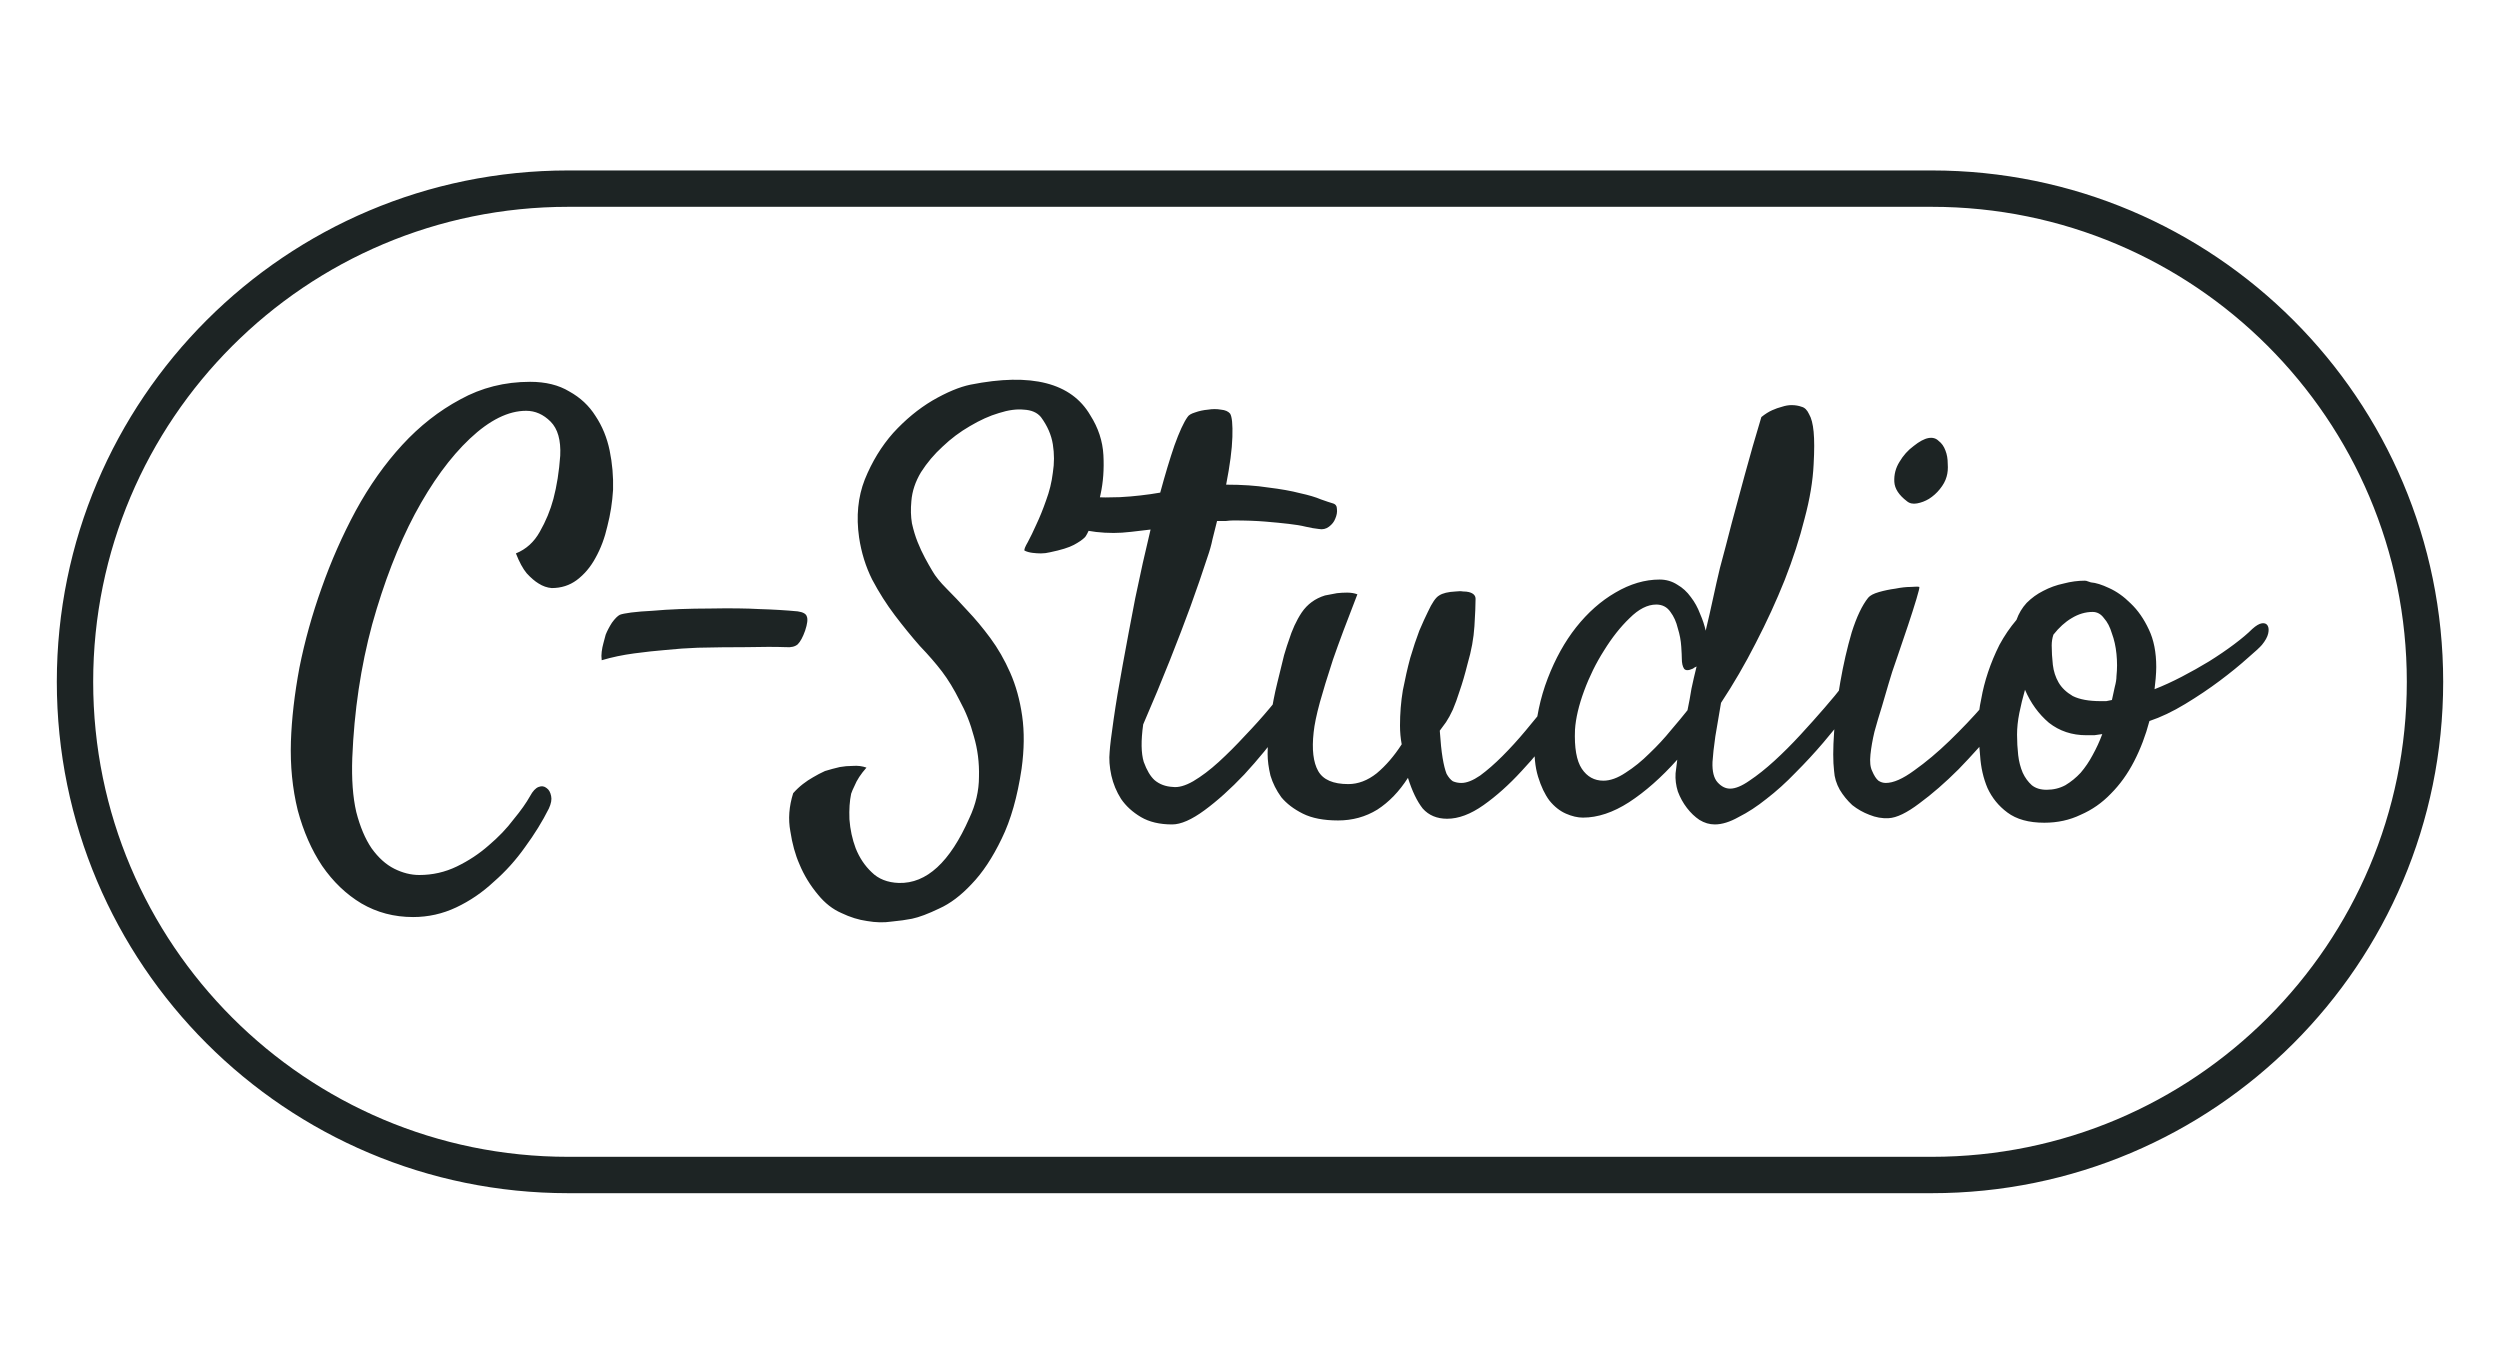
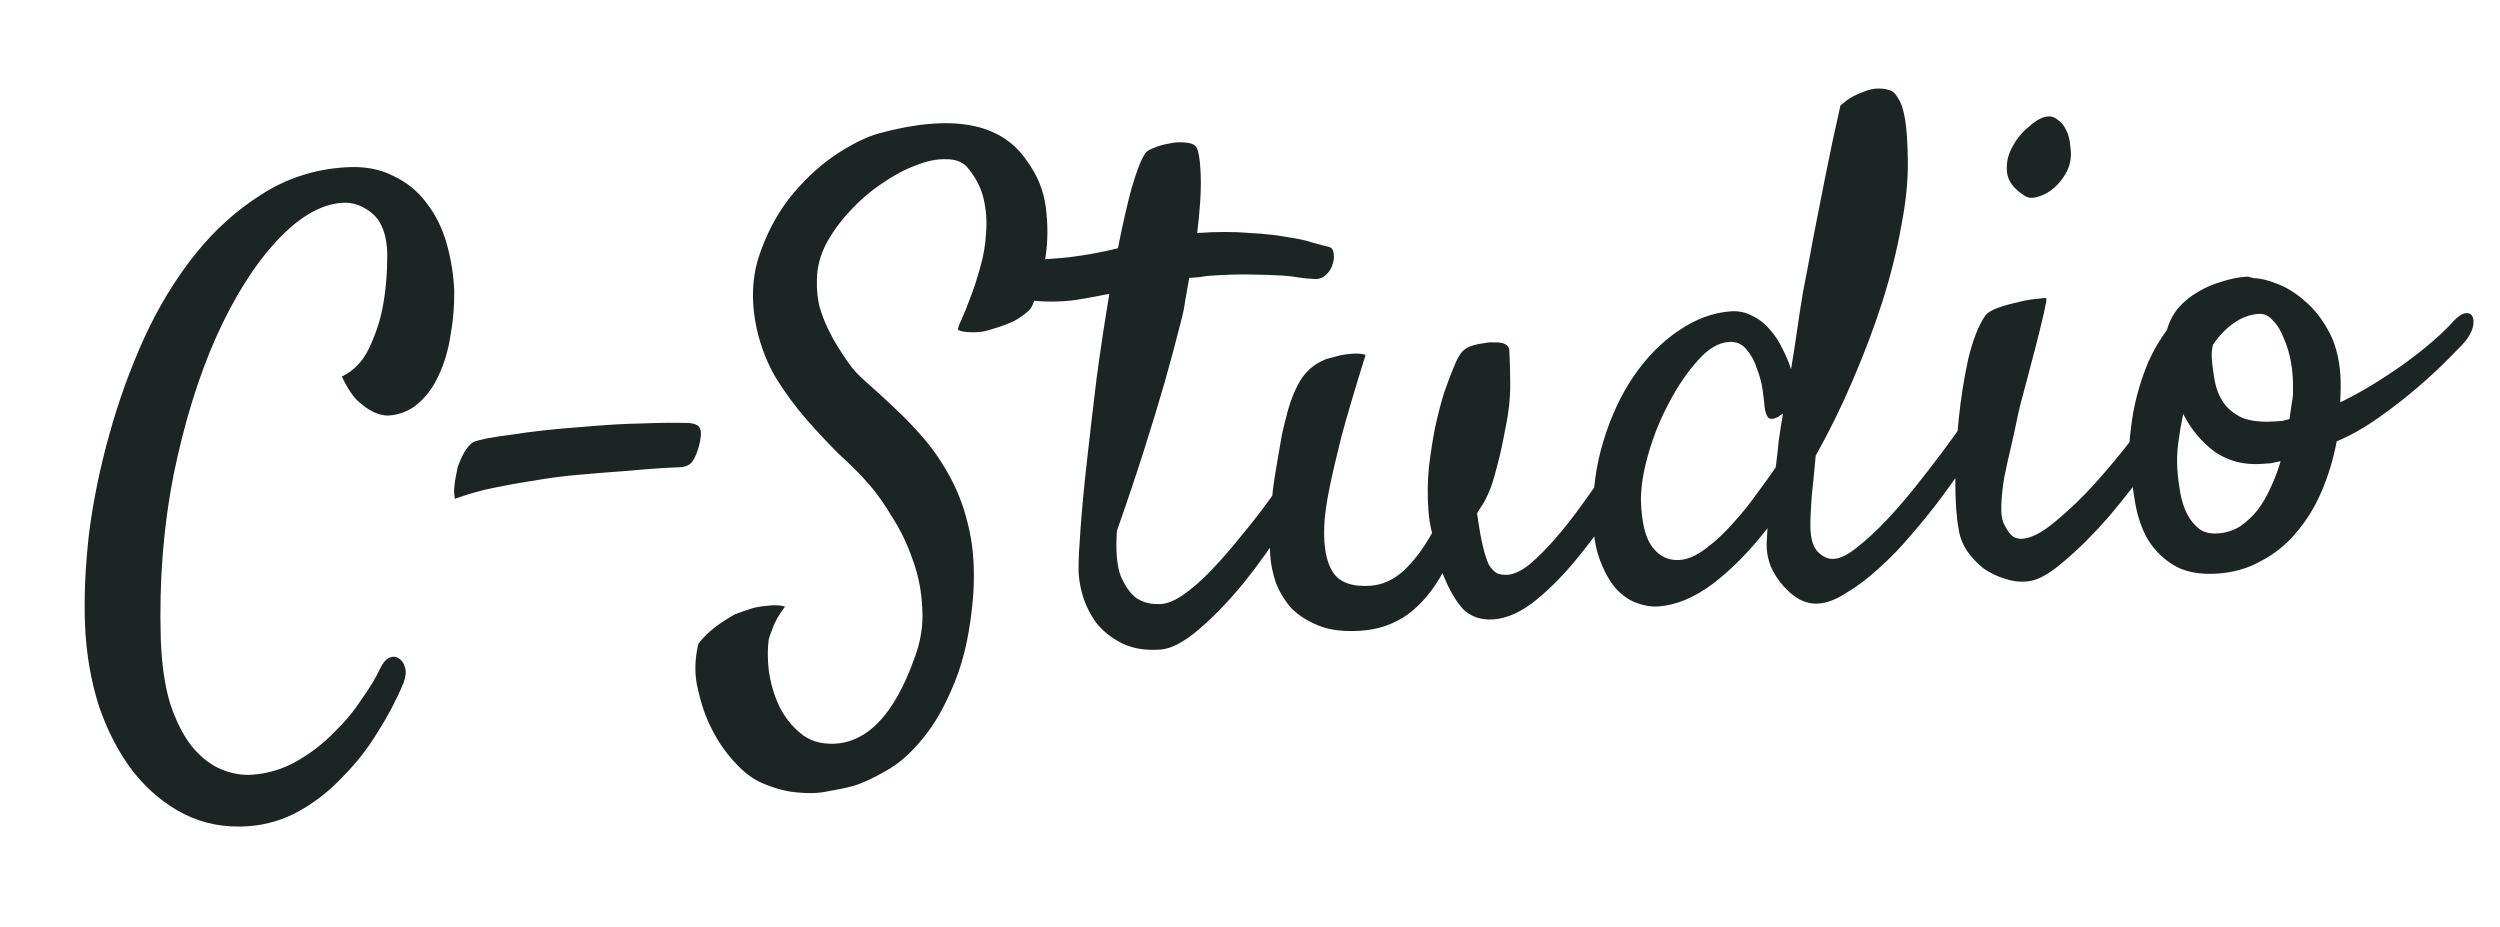
- <svg xmlns="http://www.w3.org/2000/svg" width="2200" height="1200" viewBox="0 0 2200 1200" fill="none">
-   <path d="M363.5 807C346.833 807 331.667 803 318 795C304.667 787 293.167 776 283.5 762C274.167 748 267 731.667 262 713C257.333 694 255.333 673.833 256 652.5C256.667 632.5 259.167 610.833 263.5 587.5C268.167 564.167 274.667 540.833 283 517.5C291.333 493.833 301.333 471.167 313 449.5C325 427.5 338.667 408.167 354 391.5C369.333 374.833 386.333 361.5 405 351.5C423.667 341.167 444.167 336 466.5 336C480.167 336 491.667 338.833 501 344.5C510.667 349.833 518.333 357 524 366C530 375 534.167 385.167 536.5 396.5C538.833 407.833 539.833 419.333 539.5 431C538.833 442 537.167 452.667 534.5 463C532.167 473.333 528.667 482.667 524 491C519.667 499 514.167 505.5 507.5 510.5C501.167 515.167 493.833 517.5 485.5 517.5C481.5 517.167 477.667 515.833 474 513.5C470.667 511.5 467.167 508.5 463.5 504.5C460.167 500.5 457 494.667 454 487C463 483.333 470 477 475 468C480.333 458.667 484.333 449 487 439C490 427.667 492 415 493 401C493.667 387.333 490.833 377.333 484.5 371C478.167 364.667 471 361.5 463 361.5C447.333 361.5 430.833 369.667 413.5 386C396.167 402.333 380 424.5 365 452.5C350.333 480.167 337.833 512.5 327.5 549.5C317.5 586.5 311.667 625.667 310 667C309.333 685.667 310.5 701.5 313.5 714.5C316.833 727.5 321.333 738.167 327 746.5C333 754.833 339.667 760.833 347 764.5C354.333 768.167 361.667 770 369 770C380.667 770 391.667 767.5 402 762.5C412.333 757.5 421.667 751.333 430 744C438.667 736.667 446 729 452 721C458.333 713.333 463.167 706.5 466.5 700.5C468.833 696.167 471.333 693.5 474 692.5C476.667 691.5 479 691.833 481 693.5C483 694.833 484.333 697.167 485 700.5C485.667 703.5 485 707.167 483 711.5C477.333 722.833 470.333 734.167 462 745.5C454 756.833 444.833 767 434.5 776C424.5 785.333 413.5 792.833 401.5 798.5C389.5 804.167 376.833 807 363.5 807ZM692 569.5C682.667 569.167 670.833 569.167 656.5 569.5C642.167 569.5 628 569.667 614 570C604.667 570.333 595.167 571 585.5 572C577.167 572.667 568 573.667 558 575C548 576.333 538.5 578.333 529.5 581C529.167 578.333 529.167 575.833 529.5 573.5C529.833 570.833 530.333 568.333 531 566C531.667 563.333 532.333 560.833 533 558.5C534.333 555.167 536.167 551.667 538.5 548C541.167 544.333 543.5 542 545.5 541C547.167 540.333 550.5 539.667 555.5 539C560.833 538.333 567 537.833 574 537.5C581.333 536.833 589.333 536.333 598 536C607 535.667 615.833 535.5 624.5 535.5C642.167 535.167 656.833 535.333 668.5 536C680.167 536.333 691.333 537 702 538C706.667 538.667 709.333 540.167 710 542.5C711 544.833 710.5 549 708.5 555C706.5 560.667 704.333 564.667 702 567C699.667 569 696.333 569.833 692 569.5ZM901.5 484.5C901.167 483.5 902.167 481 904.5 477C906.833 472.667 909.333 467.5 912 461.5C915 455.167 917.833 448.167 920.5 440.5C923.5 432.5 925.5 424.333 926.5 416C927.833 407.667 927.833 399.333 926.5 391C925.167 382.667 921.667 374.667 916 367C912.667 363 907.667 360.833 901 360.5C894.667 359.833 887.333 360.833 879 363.5C871 365.833 862.5 369.667 853.5 375C844.833 380 836.833 386 829.5 393C822.167 399.667 815.833 407.167 810.5 415.5C805.5 423.833 802.667 432.333 802 441C801.333 448 801.5 454.5 802.5 460.5C803.833 466.5 805.5 472 807.5 477C809.5 482 811.667 486.667 814 491C816.333 495.333 818.5 499.167 820.5 502.5C823.167 507.167 827.333 512.333 833 518C838.667 523.667 844.833 530.167 851.5 537.5C858.167 544.5 864.833 552.5 871.5 561.5C878.167 570.5 884 580.667 889 592C894 603.333 897.5 616 899.5 630C901.5 644 901.333 659.5 899 676.5C895.333 701.167 889.5 721.667 881.5 738C873.5 754.667 864.667 768 855 778C845.667 788 836.167 795.167 826.5 799.5C816.833 804.167 808.833 807.167 802.5 808.5C797.5 809.5 791.5 810.333 784.5 811C777.833 812 770.667 811.833 763 810.5C755.667 809.5 748.167 807.167 740.5 803.5C732.833 800.167 726 794.833 720 787.5C713 779.167 707.5 770.167 703.5 760.5C699.833 752.167 697.167 742.5 695.5 731.5C693.5 720.833 694.333 709.667 698 698C700.667 695 703.5 692.333 706.5 690C709.5 687.667 712.5 685.667 715.5 684C718.833 682 722.333 680.167 726 678.5C730.333 677.167 734.667 676 739 675C742.667 674.333 746.5 674 750.5 674C754.833 673.667 758.833 674.167 762.5 675.5C757.5 681.167 754 686.5 752 691.5C750.667 694.167 749.667 696.5 749 698.5C747.667 704.833 747.167 712.333 747.5 721C748.167 730 750 738.5 753 746.5C756.333 754.833 761 761.833 767 767.5C773 773.5 781 776.667 791 777C815.333 777.667 836 758.667 853 720C858.667 708 861.5 695.833 861.5 683.5C861.833 671.167 860.333 659.333 857 648C854 636.667 849.833 626.167 844.5 616.5C839.5 606.5 834.333 598 829 591C823.667 584 817.167 576.5 809.5 568.5C802.167 560.167 794.833 551.167 787.5 541.5C780.167 531.833 773.5 521.333 767.5 510C761.833 498.667 758 486.333 756 473C753.333 454.333 755 437.333 761 422C767.333 406.333 775.667 392.667 786 381C796.667 369.333 808.167 359.833 820.5 352.5C833.167 345.167 844.333 340.5 854 338.5C907.667 327.833 942.833 336.833 959.5 365.5C966.5 376.5 970.333 388.167 971 400.5C971.667 412.833 970.833 424.333 968.5 435C966.5 445.333 963.833 454.167 960.5 461.5C957.5 468.5 955.5 472.333 954.5 473C952.5 475 949.333 477.167 945 479.5C940.667 481.833 933.667 484 924 486C921.333 486.667 918.667 487 916 487C913.667 487 911.167 486.833 908.5 486.5C905.833 486.167 903.5 485.5 901.5 484.5ZM1145.5 587.5C1146.83 585.5 1148.5 584.333 1150.5 584C1152.83 583.333 1154.67 583.5 1156 584.5C1157.33 585.5 1158 587.167 1158 589.5C1158.33 591.833 1157.5 595 1155.5 599C1148.83 611.667 1140 625.333 1129 640C1118.33 654.667 1107 668.5 1095 681.5C1083 694.167 1071.33 704.667 1060 713C1048.67 721.333 1039.17 725.5 1031.5 725.5C1020.5 725.5 1011.33 723.333 1004 719C996.667 714.667 990.833 709.333 986.5 703C982.5 696.667 979.667 689.833 978 682.5C976.333 674.833 975.833 667.833 976.5 661.5C976.833 656.167 978 646.667 980 633C982 619 984.667 603 988 585C991.333 566.667 995 547.167 999 526.5C1003.33 505.5 1007.83 485.333 1012.5 466C1006.83 466.667 1001.17 467.333 995.5 468C989.833 468.667 984.667 469 980 469C969.333 469 959.333 467.833 950 465.5C940.333 462.833 933.167 460.333 928.5 458C925.833 456.667 924.667 454.833 925 452.5C925.333 449.833 926.333 447.333 928 445C929.667 442.333 931.833 440.167 934.5 438.5C936.833 436.5 939 435.5 941 435.5C947.333 436.167 954.167 436.833 961.5 437.5C968.833 437.833 976.833 437.833 985.5 437.5C991.833 437.167 997.833 436.667 1003.5 436C1009.5 435.333 1015.33 434.5 1021 433.5C1025.33 417.5 1029.5 403.667 1033.5 392C1037.83 380 1041.67 371.667 1045 367C1046 365.333 1048.17 364 1051.5 363C1055.17 361.667 1059 360.833 1063 360.5C1067 359.833 1070.83 359.833 1074.5 360.5C1078.17 360.833 1080.83 362 1082.5 364C1084.17 366.667 1084.83 373.5 1084.5 384.5C1084.17 395.5 1082.33 409.5 1079 426.5C1093 426.5 1105.33 427.333 1116 429C1127 430.333 1136.33 432 1144 434C1151.67 435.667 1157.83 437.5 1162.5 439.5C1167.17 441.167 1170.67 442.333 1173 443C1175.33 443.667 1176.5 445.333 1176.5 448C1176.83 450.667 1176.33 453.5 1175 456.5C1174 459.167 1172.17 461.5 1169.5 463.5C1166.83 465.5 1163.83 466.167 1160.5 465.5C1157.17 465.167 1153.33 464.5 1149 463.5C1145 462.5 1140 461.667 1134 461C1128.33 460.333 1121.5 459.667 1113.5 459C1105.5 458.333 1096.17 458 1085.5 458C1083.5 458 1081.17 458.167 1078.5 458.5C1076.17 458.5 1073.67 458.5 1071 458.5C1069.67 463.833 1068.33 469.167 1067 474.5C1066 479.5 1064.5 484.833 1062.5 490.5C1058.17 503.833 1053.17 518.333 1047.5 534C1042.5 547.667 1036.5 563.333 1029.5 581C1022.5 598.667 1014.67 617.5 1006 637.5C1004 651.833 1004.17 662.833 1006.5 670.5C1009.17 677.833 1012.33 683.167 1016 686.5C1020.33 690.167 1025.67 692.167 1032 692.5C1037 693.167 1043 691.5 1050 687.5C1057.33 683.167 1064.83 677.5 1072.5 670.5C1080.17 663.5 1087.83 655.833 1095.5 647.5C1103.5 639.167 1110.83 631 1117.5 623C1124.17 615 1130 607.833 1135 601.5C1140 594.833 1143.5 590.167 1145.5 587.5ZM1177.5 722C1164.83 722 1154.5 720 1146.5 716C1138.5 712 1132.17 707.167 1127.5 701.5C1123.17 695.5 1120 689.167 1118 682.5C1116.33 675.5 1115.5 669.167 1115.5 663.5C1115.5 653.5 1116.33 643 1118 632C1119.67 620.667 1121.67 610.333 1124 601C1126.33 591.333 1128.33 583.167 1130 576.5C1132 569.833 1133.33 565.667 1134 564C1137 554.333 1140.83 546 1145.5 539C1150.5 531.667 1157.33 526.667 1166 524C1169.33 523.333 1172.83 522.667 1176.5 522C1179.5 521.667 1182.5 521.5 1185.5 521.5C1188.83 521.5 1191.83 522 1194.5 523C1185.5 546 1178.33 565.167 1173 580.5C1168 595.833 1164.17 608.333 1161.5 618C1158.5 629 1156.67 637.833 1156 644.5C1154.33 659.5 1155.67 670.833 1160 678.5C1164.33 686.167 1173.17 690 1186.5 690C1195.17 690 1203.5 686.833 1211.5 680.5C1219.5 673.833 1226.83 665.333 1233.5 655C1232.5 649.667 1232 644.167 1232 638.5C1232 627.833 1232.83 617.5 1234.5 607.5C1236.5 597.167 1238.67 587.667 1241 579C1243.67 570 1246.33 562 1249 555C1252 548 1254.5 542.5 1256.5 538.5C1260.17 530.5 1263.5 525.667 1266.5 524C1269.5 522 1274.33 520.833 1281 520.5C1283.67 520.167 1285.83 520.167 1287.5 520.5C1289.5 520.5 1291.17 520.667 1292.5 521C1296.5 522 1298.5 524 1298.5 527C1298.5 532.333 1298.17 540.333 1297.5 551C1296.83 561.667 1294.83 572.667 1291.5 584C1289.17 593.333 1286.83 601.333 1284.5 608C1282.5 614.333 1280.5 619.833 1278.5 624.5C1276.5 628.833 1274.5 632.5 1272.5 635.5C1270.5 638.167 1268.67 640.667 1267 643C1267.67 653 1268.5 661 1269.5 667C1270.5 673 1271.67 677.667 1273 681C1274.67 684 1276.5 686.167 1278.5 687.5C1280.83 688.5 1283.33 689 1286 689C1290.67 689 1296.17 686.833 1302.5 682.5C1308.83 677.833 1315.33 672.167 1322 665.5C1329 658.5 1335.83 651 1342.5 643C1349.5 634.667 1355.83 626.833 1361.5 619.5C1367.17 612.167 1372 605.833 1376 600.5C1380 594.833 1382.5 591.333 1383.5 590C1385.83 587 1388 585.167 1390 584.5C1392.33 583.833 1394.17 584.167 1395.5 585.5C1396.83 586.5 1397.5 588.333 1397.5 591C1397.83 593.333 1397.17 596 1395.5 599C1388.83 611.667 1380.5 625.167 1370.5 639.5C1360.83 653.5 1350.33 666.5 1339 678.5C1328 690.5 1316.83 700.5 1305.5 708.5C1294.17 716.5 1283.5 720.5 1273.5 720.5C1264.5 720.5 1257.33 717.5 1252 711.5C1247 705.167 1242.67 696.167 1239 684.5C1231.33 696.5 1222.33 705.833 1212 712.5C1201.67 718.833 1190.17 722 1177.5 722ZM1514.5 618.5C1512.83 628.833 1511.17 638.667 1509.5 648C1508.17 657.333 1507.33 664.833 1507 670.5C1506.67 678.833 1508.17 684.833 1511.5 688.5C1514.83 692.167 1518.5 694 1522.5 694C1527.17 694 1532.83 691.667 1539.5 687C1546.5 682.333 1553.83 676.5 1561.5 669.5C1569.17 662.5 1576.83 654.833 1584.5 646.5C1592.17 638.167 1599.17 630.333 1605.5 623C1612.17 615.333 1617.67 608.667 1622 603C1626.67 597.333 1629.83 593.667 1631.5 592C1633.5 590 1635.5 588.833 1637.5 588.5C1639.83 588.167 1641.67 588.5 1643 589.5C1644.33 590.5 1645 592.333 1645 595C1645 597.667 1643.67 601 1641 605C1637 611.333 1631.83 618.833 1625.5 627.5C1619.17 635.833 1612.17 644.5 1604.5 653.5C1596.83 662.5 1588.67 671.333 1580 680C1571.67 688.667 1563.17 696.333 1554.5 703C1546.17 709.667 1538 715 1530 719C1522.33 723.333 1515.33 725.5 1509 725.5C1504.33 725.5 1499.83 724.167 1495.5 721.5C1491.5 718.833 1487.83 715.333 1484.5 711C1481.17 706.667 1478.5 701.833 1476.5 696.5C1474.83 691.167 1474.17 685.833 1474.5 680.5C1474.83 678.167 1475.33 674.167 1476 668.5C1462 684.167 1447.83 696.667 1433.5 706C1419.5 715 1406 719.5 1393 719.5C1388.33 719.5 1383.33 718.333 1378 716C1372.67 713.667 1367.83 709.833 1363.5 704.5C1359.5 699.167 1356.17 692.167 1353.5 683.5C1350.83 674.833 1349.83 664.333 1350.5 652C1351.5 632.667 1355.33 614.333 1362 597C1368.67 579.667 1377 564.667 1387 552C1397.33 539 1408.83 528.833 1421.5 521.5C1434.5 513.833 1447.5 510 1460.5 510C1466.17 510 1471.33 511.5 1476 514.5C1480.67 517.167 1484.67 520.833 1488 525.5C1491.33 529.833 1494 534.667 1496 540C1498.33 545.333 1500 550.333 1501 555C1503.33 545.333 1505.5 535.833 1507.5 526.5C1509.5 517.167 1511.5 508.333 1513.5 500C1516.83 487.667 1520.33 474.333 1524 460C1527.33 447.667 1531.17 433.5 1535.5 417.5C1539.83 401.5 1544.67 384.667 1550 367C1553.33 364.333 1556.5 362.333 1559.5 361C1562.5 359.667 1565.33 358.667 1568 358C1571 357 1573.83 356.5 1576.5 356.5C1579.83 356.5 1582.83 357 1585.5 358C1588.17 358.667 1590.33 360.833 1592 364.5C1594 367.833 1595.33 373 1596 380C1596.67 387 1596.67 396.5 1596 408.5C1595.33 423.167 1592.67 439.167 1588 456.5C1583.67 473.833 1577.83 491.833 1570.5 510.5C1563.17 528.833 1554.67 547.333 1545 566C1535.67 584.333 1525.5 601.833 1514.5 618.5ZM1485 625C1486.33 618.667 1487.5 612.333 1488.5 606C1489.83 599.667 1491.33 593.167 1493 586.5C1492.33 586.833 1491.67 587.167 1491 587.5C1490.67 587.833 1490.17 588.167 1489.5 588.5C1485.83 590.167 1483.33 590.167 1482 588.5C1480.67 586.5 1480 583.5 1480 579.5C1480 577.5 1479.83 574 1479.5 569C1479.17 563.667 1478.17 558.333 1476.5 553C1475.17 547.333 1473 542.5 1470 538.5C1467 534.167 1462.83 532 1457.5 532C1449.83 532 1442 536 1434 544C1426 551.667 1418.5 561.167 1411.5 572.5C1404.5 583.5 1398.67 595.333 1394 608C1389.33 620.667 1386.67 632 1386 642C1385.33 658 1387.33 669.5 1392 676.5C1396.67 683.5 1403 687 1411 687C1417 687 1423.5 684.667 1430.5 680C1437.83 675.333 1444.83 669.667 1451.5 663C1458.5 656.333 1464.83 649.5 1470.5 642.5C1476.5 635.5 1481.33 629.667 1485 625ZM1713 419.5C1712 423.167 1710 426.833 1707 430.5C1704.33 433.833 1701.17 436.667 1697.5 439C1694.17 441 1690.67 442.333 1687 443C1683.33 443.667 1680.33 443 1678 441C1671 435.667 1667.33 430 1667 424C1666.67 417.667 1668.17 411.833 1671.5 406.5C1674.83 400.833 1679 396.167 1684 392.5C1689 388.5 1693.33 386.167 1697 385.5C1700.67 384.833 1703.67 385.667 1706 388C1708.67 390 1710.67 392.833 1712 396.5C1713.33 399.833 1714 403.667 1714 408C1714.33 412.333 1714 416.167 1713 419.5ZM1644 526C1645.67 524 1648.83 522.333 1653.5 521C1658.17 519.667 1663 518.667 1668 518C1673 517 1677.5 516.5 1681.5 516.5C1685.83 516.167 1688.33 516.167 1689 516.5C1689.33 516.833 1688.5 520.333 1686.5 527C1684.5 533.667 1682 541.5 1679 550.5C1676 559.5 1672.83 568.833 1669.5 578.5C1666.17 587.833 1663.67 595.5 1662 601.5C1660.33 607.5 1658.33 614.333 1656 622C1653.67 629.333 1651.5 636.667 1649.5 644C1647.83 651 1646.67 657.667 1646 664C1645.33 670.333 1645.83 675.167 1647.5 678.5C1649.17 682.5 1651 685.333 1653 687C1655 688.333 1657.17 689 1659.5 689C1666.17 689 1674.5 685.333 1684.5 678C1694.83 670.667 1705.17 662 1715.5 652C1726.17 641.667 1736 631.333 1745 621C1754 610.333 1760.67 601.833 1765 595.5C1767.67 592.167 1770.33 590 1773 589C1776 588 1778.33 588.167 1780 589.5C1782 590.833 1783 593 1783 596C1783.33 599 1782.33 602.5 1780 606.5C1774.67 615.833 1766.83 627 1756.5 640C1746.17 652.667 1735.17 665 1723.5 677C1711.83 688.667 1700.33 698.667 1689 707C1678 715.333 1669 719.667 1662 720C1656.33 720.333 1650.67 719.333 1645 717C1639.67 715 1634.67 712.167 1630 708.5C1625.67 704.5 1622 700 1619 695C1616 689.667 1614.33 684.167 1614 678.5C1613 670.167 1613 658.833 1614 644.5C1615 629.833 1616.83 615 1619.5 600C1622.17 584.667 1625.5 570.167 1629.5 556.5C1633.83 542.833 1638.67 532.667 1644 526ZM1891.5 634.5C1888.17 647.167 1883.67 659 1878 670C1872.33 681 1865.5 690.5 1857.5 698.5C1849.83 706.5 1841 712.667 1831 717C1821.33 721.667 1810.67 724 1799 724C1785.33 724 1774.5 721 1766.5 715C1758.83 709.333 1753 702.167 1749 693.5C1745.33 684.833 1743.17 675.333 1742.5 665C1741.5 654.667 1741 645 1741 636C1741 629.667 1741.83 622.667 1743.5 615C1744.83 607.333 1746.83 599.5 1749.5 591.5C1752.17 583.5 1755.5 575.5 1759.5 567.5C1763.83 559.5 1768.83 552.167 1774.5 545.5C1776.5 539.833 1779.5 534.833 1783.5 530.5C1787.83 526.167 1792.67 522.667 1798 520C1803.67 517 1809.67 514.833 1816 513.5C1822.33 511.833 1828.5 511 1834.5 511C1835.5 511 1836.33 511.167 1837 511.5C1838 511.833 1839 512.167 1840 512.5C1844.33 512.833 1849.67 514.5 1856 517.5C1862.67 520.5 1869 525 1875 531C1881.33 537 1886.67 544.667 1891 554C1895.33 563 1897.5 574 1897.5 587C1897.5 589.667 1897.33 593 1897 597C1896.67 600.667 1896.33 603.833 1896 606.5C1903.67 603.5 1911.67 599.833 1920 595.5C1928.33 591.167 1936.33 586.667 1944 582C1952 577 1959.33 572 1966 567C1972.67 562 1978 557.5 1982 553.5C1985.33 550.5 1988.17 548.833 1990.5 548.5C1992.83 548.167 1994.5 548.833 1995.5 550.5C1996.5 552.167 1996.67 554.5 1996 557.5C1995.33 560.5 1993.5 563.833 1990.5 567.5C1988.83 569.5 1984.5 573.5 1977.5 579.5C1970.83 585.5 1962.83 592 1953.5 599C1944.17 606 1934 612.833 1923 619.5C1912 626.167 1901.5 631.167 1891.5 634.5ZM1807 558.5C1806 561.5 1805.5 564.667 1805.5 568C1805.5 573.333 1805.83 579 1806.5 585C1807.17 590.667 1808.83 595.833 1811.5 600.5C1814.17 605.167 1818.33 609.167 1824 612.5C1830 615.5 1838.17 617 1848.5 617C1850.17 617 1851.83 617 1853.5 617C1855.17 616.667 1856.83 616.333 1858.5 616C1859.5 611.667 1860.33 607.833 1861 604.5C1862 600.833 1862.5 597.667 1862.5 595C1863.17 588.667 1863.17 582.167 1862.5 575.5C1861.83 568.833 1860.5 562.833 1858.5 557.5C1856.83 551.833 1854.5 547.333 1851.5 544C1848.83 540.333 1845.5 538.5 1841.5 538.5C1835.17 538.5 1829 540.333 1823 544C1817.33 547.333 1812 552.167 1807 558.5ZM1775 646.5C1775 652.5 1775.33 658.5 1776 664.5C1776.67 670.167 1778 675.333 1780 680C1782 684.333 1784.67 688 1788 691C1791.33 693.667 1795.67 695 1801 695C1807 695 1812.5 693.667 1817.5 691C1822.5 688 1827 684.333 1831 680C1835 675.333 1838.5 670.167 1841.5 664.5C1844.83 658.5 1847.67 652.333 1850 646C1847.67 646.333 1845.33 646.667 1843 647C1841 647 1838.67 647 1836 647C1823.33 647 1812.33 643.333 1803 636C1794 628.333 1787 618.667 1782 607C1780 614 1778.33 620.833 1777 627.5C1775.67 634.167 1775 640.5 1775 646.5Z" fill="#1D2424" />
-   <rect x="66" y="166" width="2068" height="868" rx="434" stroke="#1D2424" stroke-width="32" />
+ <svg xmlns="http://www.w3.org/2000/svg" width="1810" height="671" viewBox="0 0 1810 671" fill="none">
+   <path d="M179.535 598.192C162.909 599.355 147.501 596.422 133.309 589.395C119.45 582.345 107.211 572.174 96.591 558.882C86.304 545.567 78.016 529.774 71.725 511.501C65.745 492.873 62.343 472.895 61.52 451.567C60.79 431.569 61.772 409.781 64.467 386.202C67.495 362.6 72.352 338.87 79.037 315.013C85.699 290.822 94.094 267.513 104.22 245.085C114.657 222.302 126.941 202.062 141.075 184.367C155.208 166.671 171.237 152.184 189.16 140.907C207.061 129.296 227.15 122.712 249.429 121.154C263.063 120.201 274.732 122.225 284.438 127.227C294.453 131.873 302.601 138.487 308.882 147.07C315.495 155.63 320.361 165.481 323.479 176.624C326.597 187.767 328.397 199.169 328.878 210.831C328.98 221.85 328.062 232.607 326.123 243.102C324.516 253.572 321.675 263.127 317.601 271.766C313.837 280.049 308.803 286.916 302.502 292.369C296.509 297.466 289.357 300.306 281.044 300.887C277.03 300.833 273.113 299.771 269.293 297.699C265.828 295.936 262.127 293.188 258.19 289.453C254.586 285.695 251.02 280.097 247.493 272.658C256.215 268.373 262.756 261.567 267.116 252.24C271.786 242.557 275.102 232.635 277.064 222.473C279.266 210.958 280.378 198.183 280.399 184.147C280.11 170.468 276.586 160.69 269.827 154.813C263.067 148.937 255.697 146.278 247.716 146.836C232.088 147.929 216.198 157.227 200.046 174.73C183.894 192.232 169.313 215.473 156.303 244.451C143.602 273.073 133.388 306.2 125.661 343.83C118.266 381.438 115.179 420.916 116.4 462.265C117.037 480.933 119.305 496.646 123.205 509.405C127.437 522.141 132.67 532.468 138.904 540.385C145.471 548.28 152.54 553.8 160.111 556.946C167.682 560.093 175.126 561.41 182.441 560.898C194.079 560.085 204.878 556.823 214.837 551.115C224.797 545.406 233.677 538.603 241.479 530.707C249.613 522.787 256.393 514.627 261.821 506.228C267.604 498.138 271.949 490.984 274.855 484.766C276.881 480.281 279.189 477.446 281.779 476.263C284.37 475.079 286.72 475.249 288.832 476.772C290.92 477.963 292.413 480.197 293.31 483.476C294.185 486.422 293.775 490.126 292.083 494.589C287.22 506.29 281.028 518.084 273.505 529.971C266.315 541.835 257.88 552.616 248.2 562.315C238.875 572.323 228.425 580.572 216.85 587.062C205.274 593.552 192.836 597.262 179.535 598.192ZM490.668 338.355C481.334 338.674 469.53 339.499 455.254 340.832C440.956 341.832 426.836 342.986 412.893 344.295C403.606 345.279 394.175 346.607 384.602 348.278C376.335 349.525 367.261 351.162 357.378 353.189C347.495 355.217 338.158 357.875 329.366 361.163C328.848 358.526 328.673 356.032 328.843 353.681C328.989 350.998 329.314 348.469 329.816 346.095C330.295 343.388 330.786 340.848 331.288 338.474C332.386 335.055 333.97 331.436 336.042 327.615C338.447 323.772 340.611 321.281 342.537 320.144C344.153 319.363 347.432 318.465 352.373 317.452C357.647 316.414 363.764 315.485 370.723 314.665C377.992 313.488 385.938 312.431 394.56 311.494C403.515 310.534 412.315 309.751 420.961 309.147C438.561 307.582 453.204 306.725 464.888 306.576C476.55 306.095 487.736 305.981 498.446 306.235C503.148 306.574 505.913 307.884 506.741 310.166C507.901 312.424 507.693 316.615 506.116 322.74C504.516 328.532 502.634 332.674 500.469 335.164C498.281 337.322 495.014 338.386 490.668 338.355ZM693.728 238.949C693.326 237.974 694.149 235.411 696.198 231.258C698.223 226.772 700.357 221.444 702.598 215.272C705.149 208.745 707.487 201.564 709.613 193.73C712.047 185.541 713.473 177.254 713.889 168.871C714.638 160.465 714.057 152.152 712.145 143.932C710.234 135.712 706.184 127.976 699.997 120.723C696.392 116.966 691.253 115.153 684.58 115.285C678.215 115.062 670.97 116.571 662.843 119.813C655.025 122.699 646.813 127.115 638.207 133.064C629.91 138.656 622.348 145.199 615.521 152.694C608.671 159.856 602.876 167.779 598.137 176.464C593.73 185.126 591.497 193.803 591.436 202.495C591.26 209.525 591.879 215.997 593.295 221.913C595.044 227.805 597.09 233.176 599.434 238.024C601.778 242.872 604.265 247.376 606.895 251.536C609.525 255.696 611.954 259.369 614.181 262.555C617.167 267.024 621.684 271.888 627.732 277.145C633.78 282.403 640.385 288.457 647.547 295.307C654.686 301.825 661.894 309.341 669.173 317.854C676.451 326.367 682.979 336.102 688.758 347.059C694.536 358.016 698.911 370.407 701.883 384.234C704.855 398.06 705.769 413.534 704.628 430.655C702.691 455.518 698.301 476.375 691.46 493.226C684.642 510.41 676.761 524.327 667.815 534.977C659.202 545.604 650.225 553.416 640.884 558.413C631.567 563.743 623.796 567.293 617.571 569.065C612.653 570.412 606.725 571.661 599.789 572.815C593.208 574.277 586.047 574.611 578.306 573.816C570.921 573.33 563.277 571.525 555.373 568.402C547.492 565.612 540.304 560.768 533.807 553.871C526.242 546.047 520.128 537.452 515.463 528.088C511.224 520.031 507.89 510.574 505.46 499.717C502.721 489.216 502.773 478.018 505.617 466.124C508.068 462.945 510.708 460.087 513.538 457.55C516.368 455.014 519.221 452.809 522.098 450.937C525.284 448.71 528.647 446.637 532.189 444.718C536.418 443.086 540.66 441.62 544.913 440.32C548.524 439.399 552.325 438.799 556.315 438.52C560.615 437.885 564.64 438.105 568.39 439.179C563.798 445.181 560.678 450.746 559.032 455.873C557.888 458.626 557.053 461.023 556.528 463.065C555.639 469.476 555.664 476.993 556.601 485.615C557.894 494.547 560.316 502.898 563.866 510.669C567.773 518.75 572.916 525.407 579.297 530.641C585.701 536.208 593.902 538.809 603.901 538.444C628.222 537.412 647.513 517.016 661.774 477.258C666.59 464.892 668.568 452.557 667.707 440.254C667.18 427.928 664.858 416.228 660.742 405.154C656.959 394.058 652.07 383.874 646.075 374.603C640.39 364.976 634.643 356.857 628.834 350.246C623.025 343.636 616.018 336.607 607.812 329.162C599.915 321.36 591.972 312.894 583.982 303.762C575.992 294.63 568.61 284.621 561.834 273.734C555.39 262.823 550.706 250.787 547.781 237.626C543.818 219.191 544.295 202.116 549.211 186.402C554.436 170.331 561.796 156.117 571.29 143.758C581.117 131.375 591.926 121.096 603.718 112.92C615.842 104.721 626.656 99.287 636.16 96.618C688.951 82.233 724.66 88.758 743.286 116.193C751.036 126.677 755.674 138.048 757.2 150.305C758.725 162.562 758.696 174.092 757.112 184.895C755.838 195.343 753.794 204.341 750.98 211.889C748.476 219.081 746.748 223.045 745.797 223.779C743.941 225.914 740.934 228.296 736.774 230.926C732.614 233.556 725.782 236.206 716.278 238.875C713.665 239.726 711.028 240.245 708.367 240.431C706.04 240.594 703.534 240.602 700.851 240.455C698.167 240.309 695.793 239.807 693.728 238.949ZM944.319 324.677C945.509 322.589 947.091 321.309 949.063 320.837C951.344 320.009 953.184 320.047 954.584 320.952C955.984 321.856 956.765 323.473 956.928 325.8C957.423 328.105 956.813 331.322 955.097 335.451C949.33 348.552 941.471 362.802 931.521 378.2C921.904 393.575 911.563 408.165 900.499 421.971C889.412 435.444 878.506 446.732 867.782 455.836C857.057 464.939 847.871 469.758 840.223 470.293C829.25 471.06 819.954 469.539 812.337 465.727C804.719 461.916 798.528 457.003 793.763 450.987C789.331 444.948 786.028 438.329 783.854 431.13C781.656 423.598 780.669 416.65 780.893 410.286C780.853 404.942 781.354 395.384 782.396 381.611C783.415 367.506 784.959 351.358 787.028 333.17C789.075 314.649 791.372 294.94 793.921 274.045C796.779 252.794 799.861 232.362 803.167 212.751C797.561 213.811 791.955 214.871 786.348 215.932C780.742 216.992 775.611 217.685 770.956 218.01C760.315 218.754 750.258 218.288 740.785 216.612C730.956 214.626 723.632 212.632 718.814 210.63C716.061 209.486 714.769 207.738 714.939 205.387C715.085 202.704 715.909 200.14 717.408 197.696C718.885 194.92 720.895 192.607 723.439 190.759C725.627 188.601 727.719 187.452 729.714 187.313C736.078 187.536 742.942 187.724 750.304 187.878C757.642 187.699 765.623 187.141 774.245 186.203C780.54 185.429 786.49 184.512 792.097 183.452C798.036 182.368 803.797 181.13 809.38 179.737C812.586 163.474 815.778 149.383 818.954 137.466C822.44 125.193 825.683 116.613 828.682 111.725C829.564 109.992 831.632 108.511 834.888 107.281C838.452 105.695 842.218 104.596 846.185 103.985C850.129 103.041 853.953 102.773 857.657 103.183C861.338 103.259 864.08 104.237 865.882 106.116C867.73 108.66 868.872 115.43 869.307 126.427C869.742 137.423 868.889 151.517 866.75 168.708C880.716 167.731 893.077 167.702 903.834 168.621C914.901 169.184 924.327 170.195 932.115 171.656C939.879 172.783 946.159 174.182 950.954 175.852C955.725 177.189 959.298 178.108 961.672 178.611C964.046 179.113 965.326 180.694 965.512 183.354C966.031 185.991 965.73 188.853 964.609 191.938C963.797 194.668 962.131 197.124 959.611 199.305C957.09 201.486 954.144 202.36 950.772 201.928C947.424 201.828 943.553 201.43 939.161 200.735C935.101 200.016 930.055 199.534 924.023 199.287C918.323 199.018 911.46 198.829 903.433 198.722C895.406 198.615 886.072 198.934 875.432 199.678C873.436 199.817 871.12 200.146 868.484 200.665C866.156 200.828 863.662 201.002 861.002 201.188C860.044 206.602 859.086 212.015 858.128 217.428C857.479 222.486 856.355 227.911 854.755 233.703C851.362 247.306 847.386 262.12 842.826 278.144C838.791 292.126 833.899 308.173 828.148 326.285C822.397 344.397 815.897 363.73 808.647 384.286C807.651 398.724 808.585 409.686 811.447 417.171C814.619 424.3 818.15 429.4 822.04 432.469C826.619 435.825 832.079 437.448 838.42 437.339C843.454 437.655 849.323 435.574 856.027 431.095C863.04 426.261 870.127 420.085 877.287 412.567C884.446 405.049 891.559 396.867 898.626 388.019C906.025 379.148 912.771 370.489 918.863 362.044C924.956 353.598 930.275 346.042 934.821 339.375C939.344 332.376 942.51 327.477 944.319 324.677ZM985.623 456.617C972.987 457.501 962.54 456.226 954.28 452.794C946.021 449.362 939.366 444.982 934.315 439.655C929.574 433.972 925.973 427.875 923.513 421.364C921.362 414.497 920.089 408.237 919.693 402.585C918.996 392.609 919.095 382.076 919.99 370.987C920.862 359.565 922.136 349.117 923.813 339.644C925.466 329.838 926.892 321.552 928.089 314.785C929.619 307.995 930.659 303.746 931.208 302.037C933.526 292.184 936.769 283.604 940.936 276.295C945.412 268.631 951.88 263.166 960.339 259.902C963.618 259.004 967.063 258.095 970.674 257.174C973.644 256.632 976.625 256.257 979.618 256.048C982.943 255.815 985.97 256.105 988.7 256.916C981.327 280.488 975.514 300.108 971.264 315.776C967.345 331.421 964.393 344.158 962.407 353.987C960.182 365.169 958.969 374.109 958.769 380.806C958.153 395.885 960.274 407.098 965.131 414.444C969.989 421.79 979.068 424.997 992.369 424.067C1001.01 423.463 1009.11 419.723 1016.65 412.847C1024.16 405.638 1030.88 396.647 1036.81 385.874C1035.44 380.623 1034.56 375.172 1034.17 369.519C1033.42 358.878 1033.53 348.512 1034.5 338.42C1035.77 327.972 1037.27 318.344 1038.99 309.536C1041.03 300.372 1043.13 292.205 1045.3 285.036C1047.8 277.844 1049.91 272.183 1051.63 268.053C1054.73 259.817 1057.72 254.763 1060.59 252.891C1063.45 250.687 1068.19 249.186 1074.82 248.388C1077.45 247.87 1079.61 247.719 1081.3 247.935C1083.29 247.795 1084.97 247.845 1086.32 248.085C1090.38 248.803 1092.52 250.659 1092.73 253.652C1093.1 258.972 1093.32 266.976 1093.4 277.663C1093.48 288.35 1092.25 299.463 1089.72 311.001C1088.04 320.475 1086.27 328.618 1084.41 335.431C1082.86 341.888 1081.25 347.515 1079.58 352.309C1077.88 356.772 1076.14 360.569 1074.36 363.701C1072.55 366.501 1070.89 369.123 1069.39 371.566C1070.76 381.496 1072.15 389.418 1073.56 395.334C1074.98 401.249 1076.47 405.823 1078.03 409.055C1079.9 411.932 1081.88 413.965 1083.97 415.156C1086.37 415.991 1088.9 416.315 1091.56 416.129C1096.21 415.803 1101.55 413.258 1107.56 408.494C1113.56 403.397 1119.64 397.291 1125.83 390.175C1132.32 382.704 1138.62 374.745 1144.71 366.3C1151.11 357.499 1156.88 349.242 1162.02 341.532C1167.17 333.821 1171.55 327.166 1175.16 321.567C1178.76 315.635 1181.01 311.969 1181.91 310.569C1184.03 307.413 1186.07 305.433 1188.01 304.629C1190.3 303.801 1192.15 304.006 1193.57 305.243C1194.97 306.147 1195.76 307.93 1195.95 310.59C1196.44 312.894 1195.97 315.601 1194.51 318.71C1188.75 331.811 1181.37 345.859 1172.4 360.855C1163.73 375.495 1154.16 389.196 1143.7 401.958C1133.56 414.696 1123.12 425.45 1112.37 434.221C1101.62 442.992 1091.26 447.727 1081.28 448.424C1072.31 449.052 1064.95 446.559 1059.21 440.946C1053.78 434.977 1048.83 426.301 1044.36 414.919C1037.55 427.424 1029.22 437.363 1019.38 444.734C1009.51 451.772 998.259 455.734 985.623 456.617ZM1314.58 329.861C1313.64 340.286 1312.66 350.211 1311.65 359.638C1310.97 369.042 1310.67 376.582 1310.73 382.258C1310.98 390.594 1312.89 396.475 1316.47 399.9C1320.05 403.325 1323.84 404.898 1327.83 404.619C1332.48 404.294 1337.97 401.571 1344.3 396.451C1350.96 391.307 1357.87 384.976 1365.03 377.459C1372.19 369.941 1379.3 361.758 1386.37 352.91C1393.43 344.062 1399.87 335.76 1405.67 328.003C1411.79 319.89 1416.81 312.855 1420.74 306.9C1425 300.922 1427.9 297.043 1429.45 295.264C1431.3 293.13 1433.22 291.826 1435.19 291.354C1437.49 290.859 1439.35 291.064 1440.75 291.968C1442.15 292.873 1442.94 294.655 1443.13 297.315C1443.31 299.976 1442.21 303.394 1439.83 307.57C1436.28 314.167 1431.65 322.009 1425.94 331.097C1420.2 339.851 1413.82 348.985 1406.8 358.498C1399.78 368.011 1392.25 377.392 1384.21 386.643C1376.5 395.869 1368.56 404.11 1360.38 411.365C1352.53 418.597 1344.76 424.487 1337.06 429.035C1329.71 433.893 1322.88 436.543 1316.56 436.984C1311.9 437.31 1307.32 436.294 1302.81 433.936C1298.64 431.555 1294.74 428.319 1291.11 424.229C1287.48 420.139 1284.48 415.503 1282.12 410.322C1280.08 405.118 1279.04 399.844 1279 394.501C1279.17 392.15 1279.39 388.125 1279.66 382.425C1266.79 399.03 1253.53 412.488 1239.88 422.799C1226.55 432.753 1213.39 438.184 1200.42 439.091C1195.77 439.416 1190.7 438.601 1185.22 436.646C1179.73 434.69 1174.64 431.203 1169.95 426.185C1165.59 421.144 1161.77 414.393 1158.51 405.934C1155.24 397.474 1153.51 387.07 1153.32 374.72C1152.97 355.364 1155.51 336.808 1160.95 319.052C1166.4 301.295 1173.66 285.751 1182.75 272.417C1192.16 258.728 1202.92 247.784 1215.04 239.585C1227.48 231.03 1240.18 226.299 1253.15 225.393C1258.8 224.997 1264.06 226.133 1268.92 228.8C1273.76 231.135 1278.01 234.514 1281.66 238.937C1285.29 243.027 1288.28 247.662 1290.65 252.843C1293.35 258.001 1295.36 262.872 1296.69 267.458C1298.34 257.652 1299.84 248.024 1301.18 238.574C1302.53 229.124 1303.9 220.172 1305.32 211.72C1307.78 199.184 1310.35 185.639 1313 171.085C1315.47 158.549 1318.3 144.149 1321.51 127.886C1324.72 111.623 1328.36 94.493 1332.45 76.498C1335.59 73.605 1338.61 71.389 1341.51 69.85C1344.41 68.31 1347.17 67.115 1349.78 66.264C1352.7 65.057 1355.5 64.361 1358.16 64.175C1361.48 63.942 1364.51 64.232 1367.24 65.043C1369.94 65.522 1372.26 67.532 1374.18 71.074C1376.4 74.26 1378.09 79.321 1379.25 86.257C1380.4 93.194 1381.06 102.671 1381.24 114.688C1381.59 129.365 1380.05 145.512 1376.6 163.129C1373.49 180.722 1368.93 199.085 1362.91 218.218C1356.88 237.018 1349.69 256.066 1341.35 275.362C1333.31 294.301 1324.39 312.468 1314.58 329.861ZM1285.61 338.403C1286.5 331.992 1287.22 325.593 1287.77 319.206C1288.66 312.795 1289.71 306.206 1290.9 299.439C1290.26 299.818 1289.62 300.197 1288.98 300.576C1288.67 300.932 1288.19 301.299 1287.55 301.678C1284.01 303.597 1281.52 303.771 1280.07 302.202C1278.6 300.299 1277.73 297.353 1277.45 293.363C1277.31 291.368 1276.9 287.888 1276.21 282.923C1275.51 277.626 1274.14 272.376 1272.11 267.172C1270.38 261.612 1267.88 256.941 1264.61 253.16C1261.32 249.047 1257.01 247.176 1251.69 247.548C1244.04 248.083 1236.5 252.62 1229.08 261.158C1221.64 269.364 1214.82 279.364 1208.62 291.158C1202.41 302.62 1197.42 314.831 1193.64 327.793C1189.87 340.754 1188 352.246 1188.03 362.268C1188.49 378.275 1191.28 389.608 1196.43 396.265C1201.57 402.923 1208.13 405.972 1216.11 405.414C1222.1 404.996 1228.42 402.215 1235.08 397.071C1242.07 391.904 1248.65 385.763 1254.84 378.648C1261.36 371.509 1267.2 364.25 1272.36 356.872C1277.86 349.471 1282.28 343.314 1285.61 338.403ZM1498.72 117.5C1497.98 121.227 1496.24 125.024 1493.5 128.891C1491.07 132.402 1488.11 135.45 1484.62 138.033C1481.43 140.261 1478.03 141.835 1474.42 142.756C1470.81 143.677 1467.77 143.221 1465.3 141.389C1457.95 136.557 1453.89 131.159 1453.14 125.197C1452.37 118.903 1453.46 112.979 1456.41 107.426C1459.34 101.541 1463.17 96.595 1467.9 92.588C1472.61 88.249 1476.77 85.619 1480.38 84.698C1484 83.778 1487.05 84.4 1489.54 86.564C1492.34 88.374 1494.53 91.061 1496.12 94.625C1497.68 97.858 1498.61 101.635 1498.91 105.958C1499.55 110.257 1499.48 114.105 1498.72 117.5ZM1437.31 228.553C1438.84 226.442 1441.88 224.558 1446.44 222.903C1451 221.247 1455.76 219.912 1460.7 218.899C1465.62 217.552 1470.07 216.74 1474.06 216.461C1478.36 215.826 1480.85 215.651 1481.54 215.937C1481.9 216.247 1481.31 219.796 1479.78 226.586C1478.25 233.376 1476.3 241.365 1473.94 250.552C1471.57 259.739 1469.07 269.271 1466.41 279.147C1463.74 288.69 1461.78 296.512 1460.54 302.614C1459.29 308.715 1457.77 315.672 1455.98 323.482C1454.17 330.961 1452.52 338.427 1451.03 345.882C1449.86 352.981 1449.16 359.713 1448.94 366.078C1448.71 372.442 1449.55 377.229 1451.44 380.438C1453.39 384.312 1455.41 387.01 1457.52 388.533C1459.61 389.724 1461.82 390.238 1464.15 390.075C1470.8 389.61 1478.85 385.371 1488.32 377.358C1498.12 369.322 1507.82 359.955 1517.43 349.259C1527.35 338.207 1536.44 327.212 1544.7 316.276C1552.93 305.008 1558.99 296.064 1562.87 289.443C1565.3 285.932 1567.8 283.585 1570.39 282.401C1573.32 281.194 1575.66 281.198 1577.41 282.412C1579.5 283.602 1580.65 285.694 1580.86 288.687C1581.4 291.656 1580.65 295.217 1578.6 299.37C1573.93 309.053 1566.89 320.739 1557.49 334.428C1548.07 347.785 1537.96 360.855 1527.15 373.64C1516.33 386.092 1505.56 396.87 1494.83 405.973C1484.44 415.054 1475.76 420.004 1468.8 420.825C1463.17 421.553 1457.45 420.951 1451.64 419.018C1446.18 417.395 1440.99 414.918 1436.08 411.585C1431.48 407.897 1427.51 403.664 1424.16 398.886C1420.8 393.774 1418.75 388.404 1418.03 382.774C1416.45 374.531 1415.66 363.225 1415.65 348.857C1415.63 334.157 1416.42 319.232 1418.04 304.082C1419.63 288.6 1421.94 273.903 1424.98 259.99C1428.35 246.055 1432.46 235.576 1437.31 228.553ZM1691.78 319.524C1689.34 332.393 1685.67 344.511 1680.79 355.879C1675.9 367.248 1669.75 377.201 1662.33 385.74C1655.24 394.255 1646.86 401.023 1637.18 406.044C1627.86 411.373 1617.39 414.445 1605.75 415.259C1592.12 416.212 1581.1 413.975 1572.7 408.548C1564.66 403.43 1558.34 396.687 1553.74 388.321C1549.48 379.931 1546.66 370.605 1545.27 360.344C1543.55 350.105 1542.38 340.497 1541.75 331.519C1541.31 325.201 1541.65 318.16 1542.78 310.396C1543.58 302.655 1545.02 294.701 1547.13 286.534C1549.23 278.368 1552 270.155 1555.43 261.895C1559.19 253.613 1563.67 245.948 1568.86 238.903C1570.46 233.11 1573.1 227.913 1576.79 223.311C1580.81 218.686 1585.39 214.858 1590.52 211.825C1595.96 208.437 1601.8 205.857 1608.02 204.086C1614.23 201.981 1620.32 200.72 1626.3 200.301C1627.3 200.231 1628.14 200.34 1628.83 200.626C1629.85 200.888 1630.87 201.151 1631.9 201.414C1636.24 201.444 1641.68 202.735 1648.21 205.286C1655.06 207.813 1661.7 211.861 1668.1 217.427C1674.84 222.971 1680.69 230.247 1685.67 239.255C1690.62 247.931 1693.55 258.753 1694.45 271.721C1694.64 274.382 1694.7 277.718 1694.65 281.732C1694.57 285.413 1694.46 288.595 1694.32 291.279C1701.75 287.751 1709.48 283.535 1717.49 278.631C1725.5 273.727 1733.17 268.68 1740.49 263.49C1748.12 257.944 1755.09 252.445 1761.39 246.992C1767.69 241.539 1772.7 236.678 1776.41 232.409C1779.53 229.183 1782.24 227.323 1784.54 226.828C1786.84 226.333 1788.55 226.881 1789.67 228.474C1790.78 230.067 1791.11 232.383 1790.65 235.422C1790.2 238.461 1788.6 241.915 1785.87 245.782C1784.34 247.893 1780.3 252.185 1773.73 258.659C1767.5 265.11 1759.98 272.152 1751.15 279.786C1742.33 287.42 1732.67 294.946 1722.16 302.363C1711.65 309.781 1701.52 315.501 1691.78 319.524ZM1602.18 249.604C1601.4 252.666 1601.12 255.86 1601.35 259.185C1601.72 264.506 1602.45 270.135 1603.53 276.074C1604.59 281.68 1606.62 286.718 1609.6 291.188C1612.59 295.657 1617.02 299.356 1622.91 302.286C1629.1 304.861 1637.36 305.787 1647.66 305.066C1649.33 304.95 1650.99 304.834 1652.65 304.718C1654.29 304.269 1655.93 303.82 1657.57 303.371C1658.27 298.979 1658.83 295.097 1659.26 291.725C1660 287.997 1660.28 284.804 1660.1 282.143C1660.32 275.779 1659.87 269.295 1658.74 262.691C1657.61 256.087 1655.86 250.195 1653.49 245.014C1651.43 239.477 1648.79 235.151 1645.56 232.035C1642.65 228.563 1639.2 226.967 1635.21 227.246C1628.89 227.688 1622.86 229.947 1617.13 234.023C1611.71 237.744 1606.73 242.937 1602.18 249.604ZM1576.4 339.622C1576.82 345.607 1577.57 351.569 1578.65 357.508C1579.71 363.114 1581.41 368.175 1583.73 372.691C1586.02 376.875 1588.94 380.346 1592.47 383.106C1595.98 385.534 1600.4 386.562 1605.72 386.19C1611.71 385.771 1617.1 384.058 1621.9 381.049C1626.68 377.707 1630.91 373.735 1634.6 369.134C1638.27 364.199 1641.4 358.801 1643.99 352.939C1646.9 346.721 1649.3 340.372 1651.18 333.891C1648.88 334.386 1646.57 334.882 1644.27 335.377C1642.28 335.516 1639.95 335.679 1637.29 335.865C1624.65 336.749 1613.42 333.858 1603.6 327.194C1594.09 320.174 1586.43 311.019 1580.63 299.73C1579.12 306.852 1577.94 313.785 1577.07 320.528C1576.21 327.272 1575.98 333.636 1576.4 339.622Z" fill="#1D2424" />
</svg>
